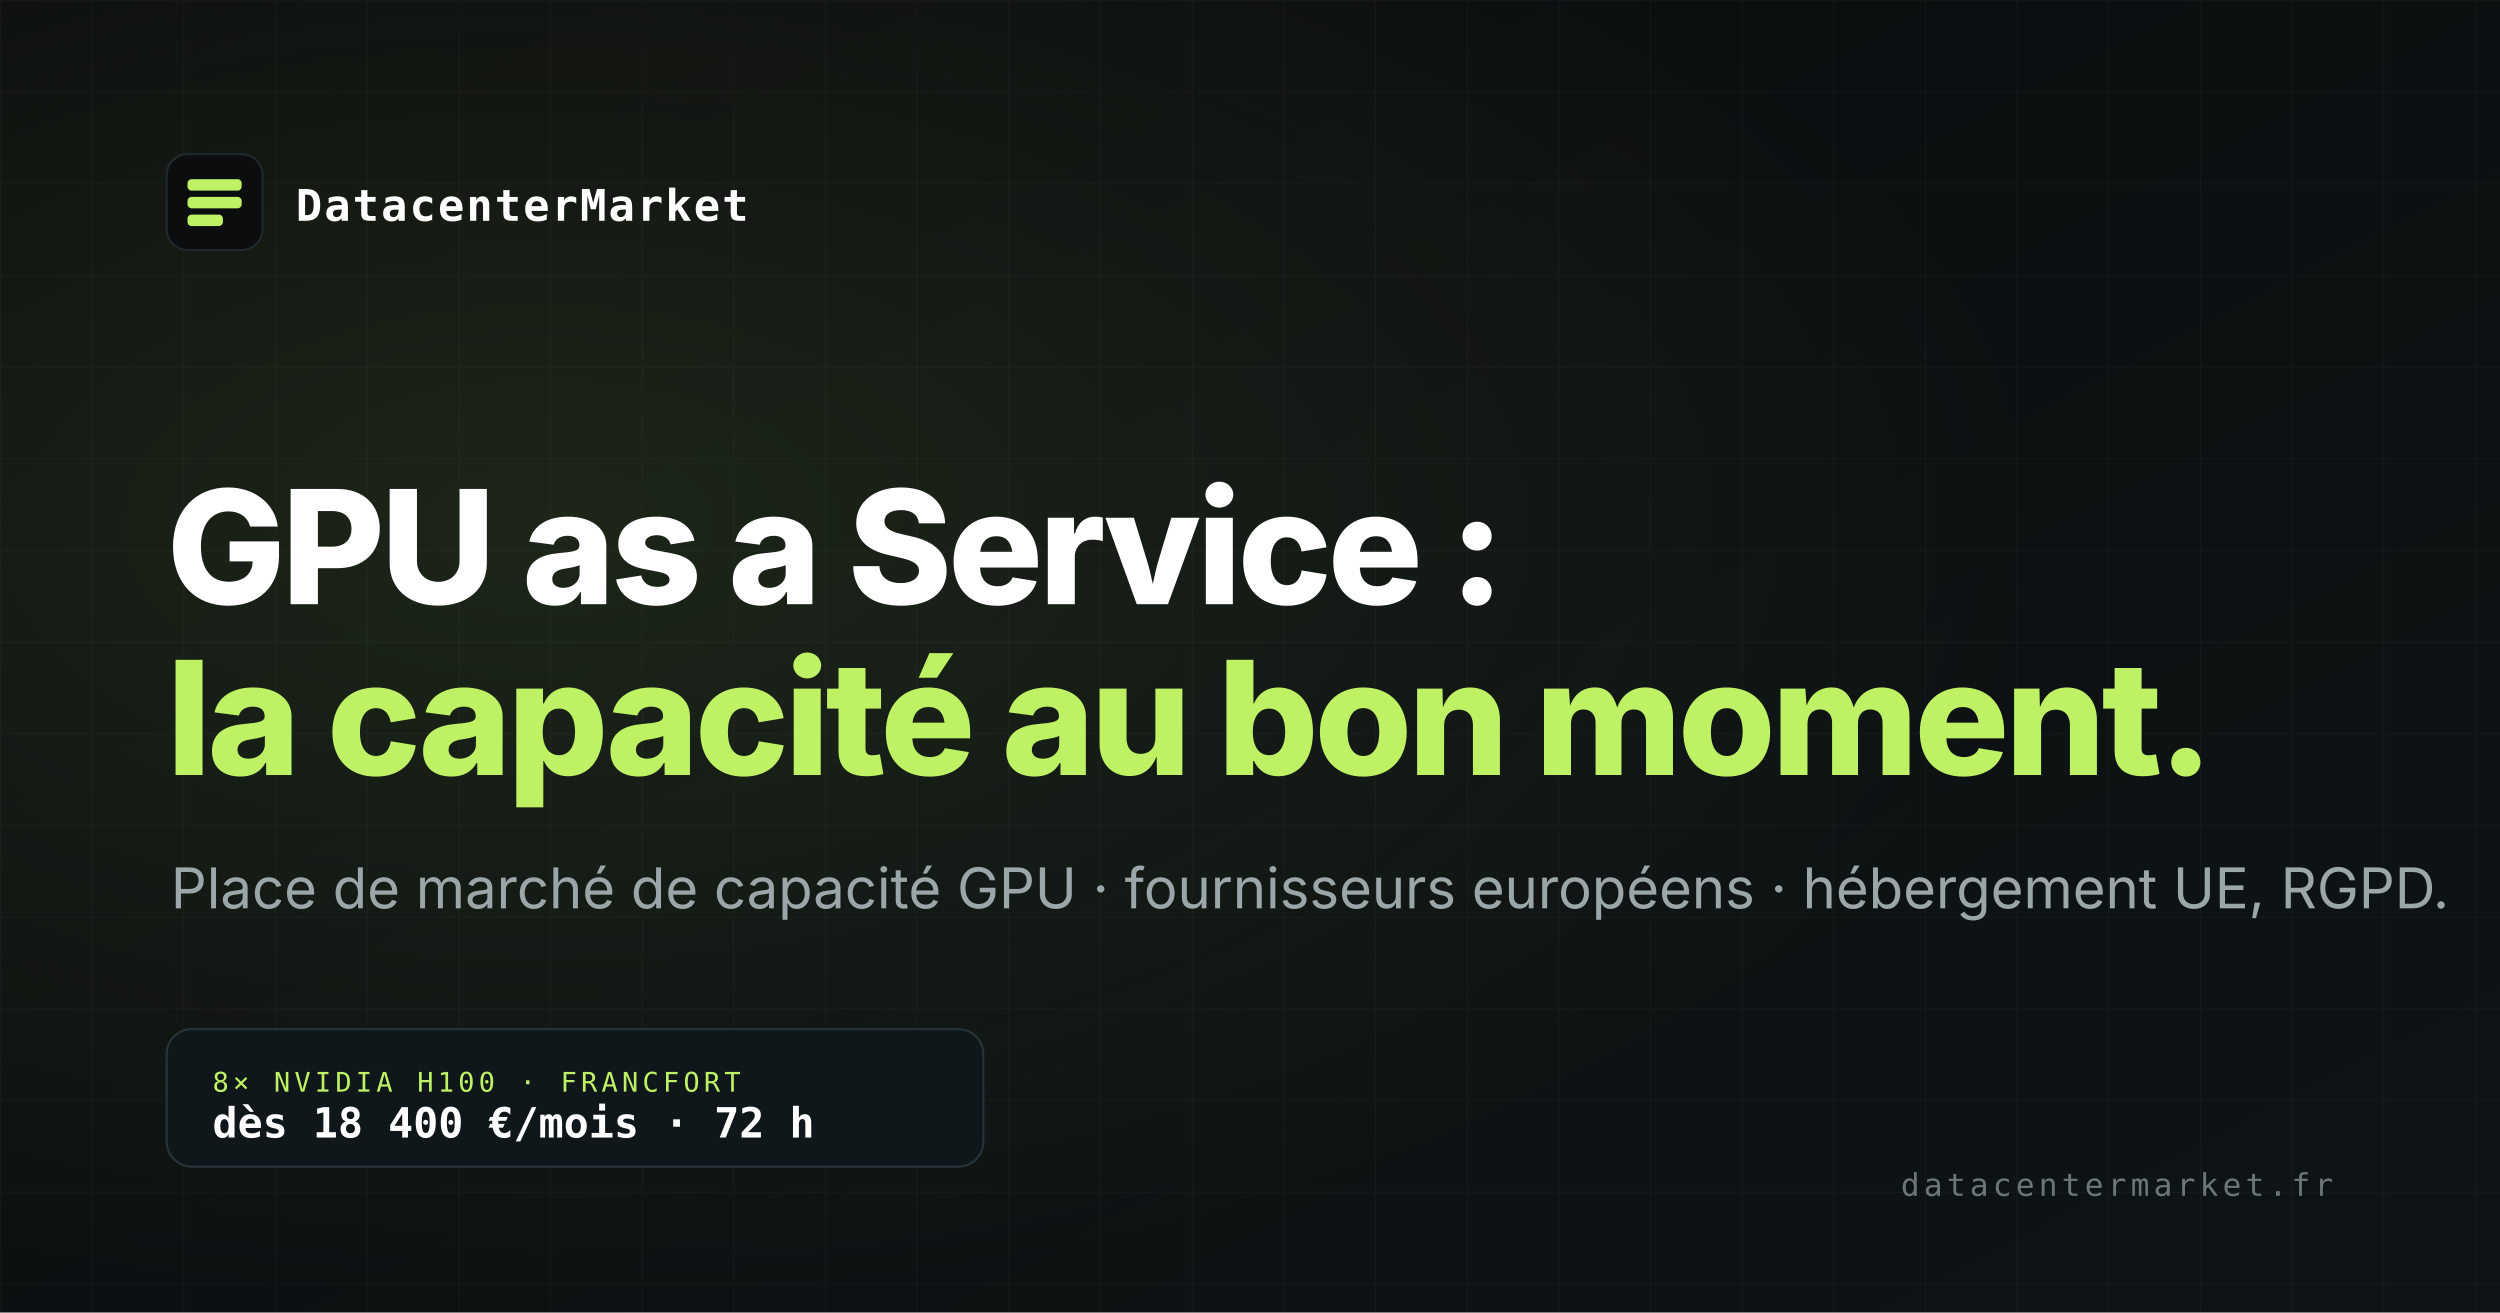
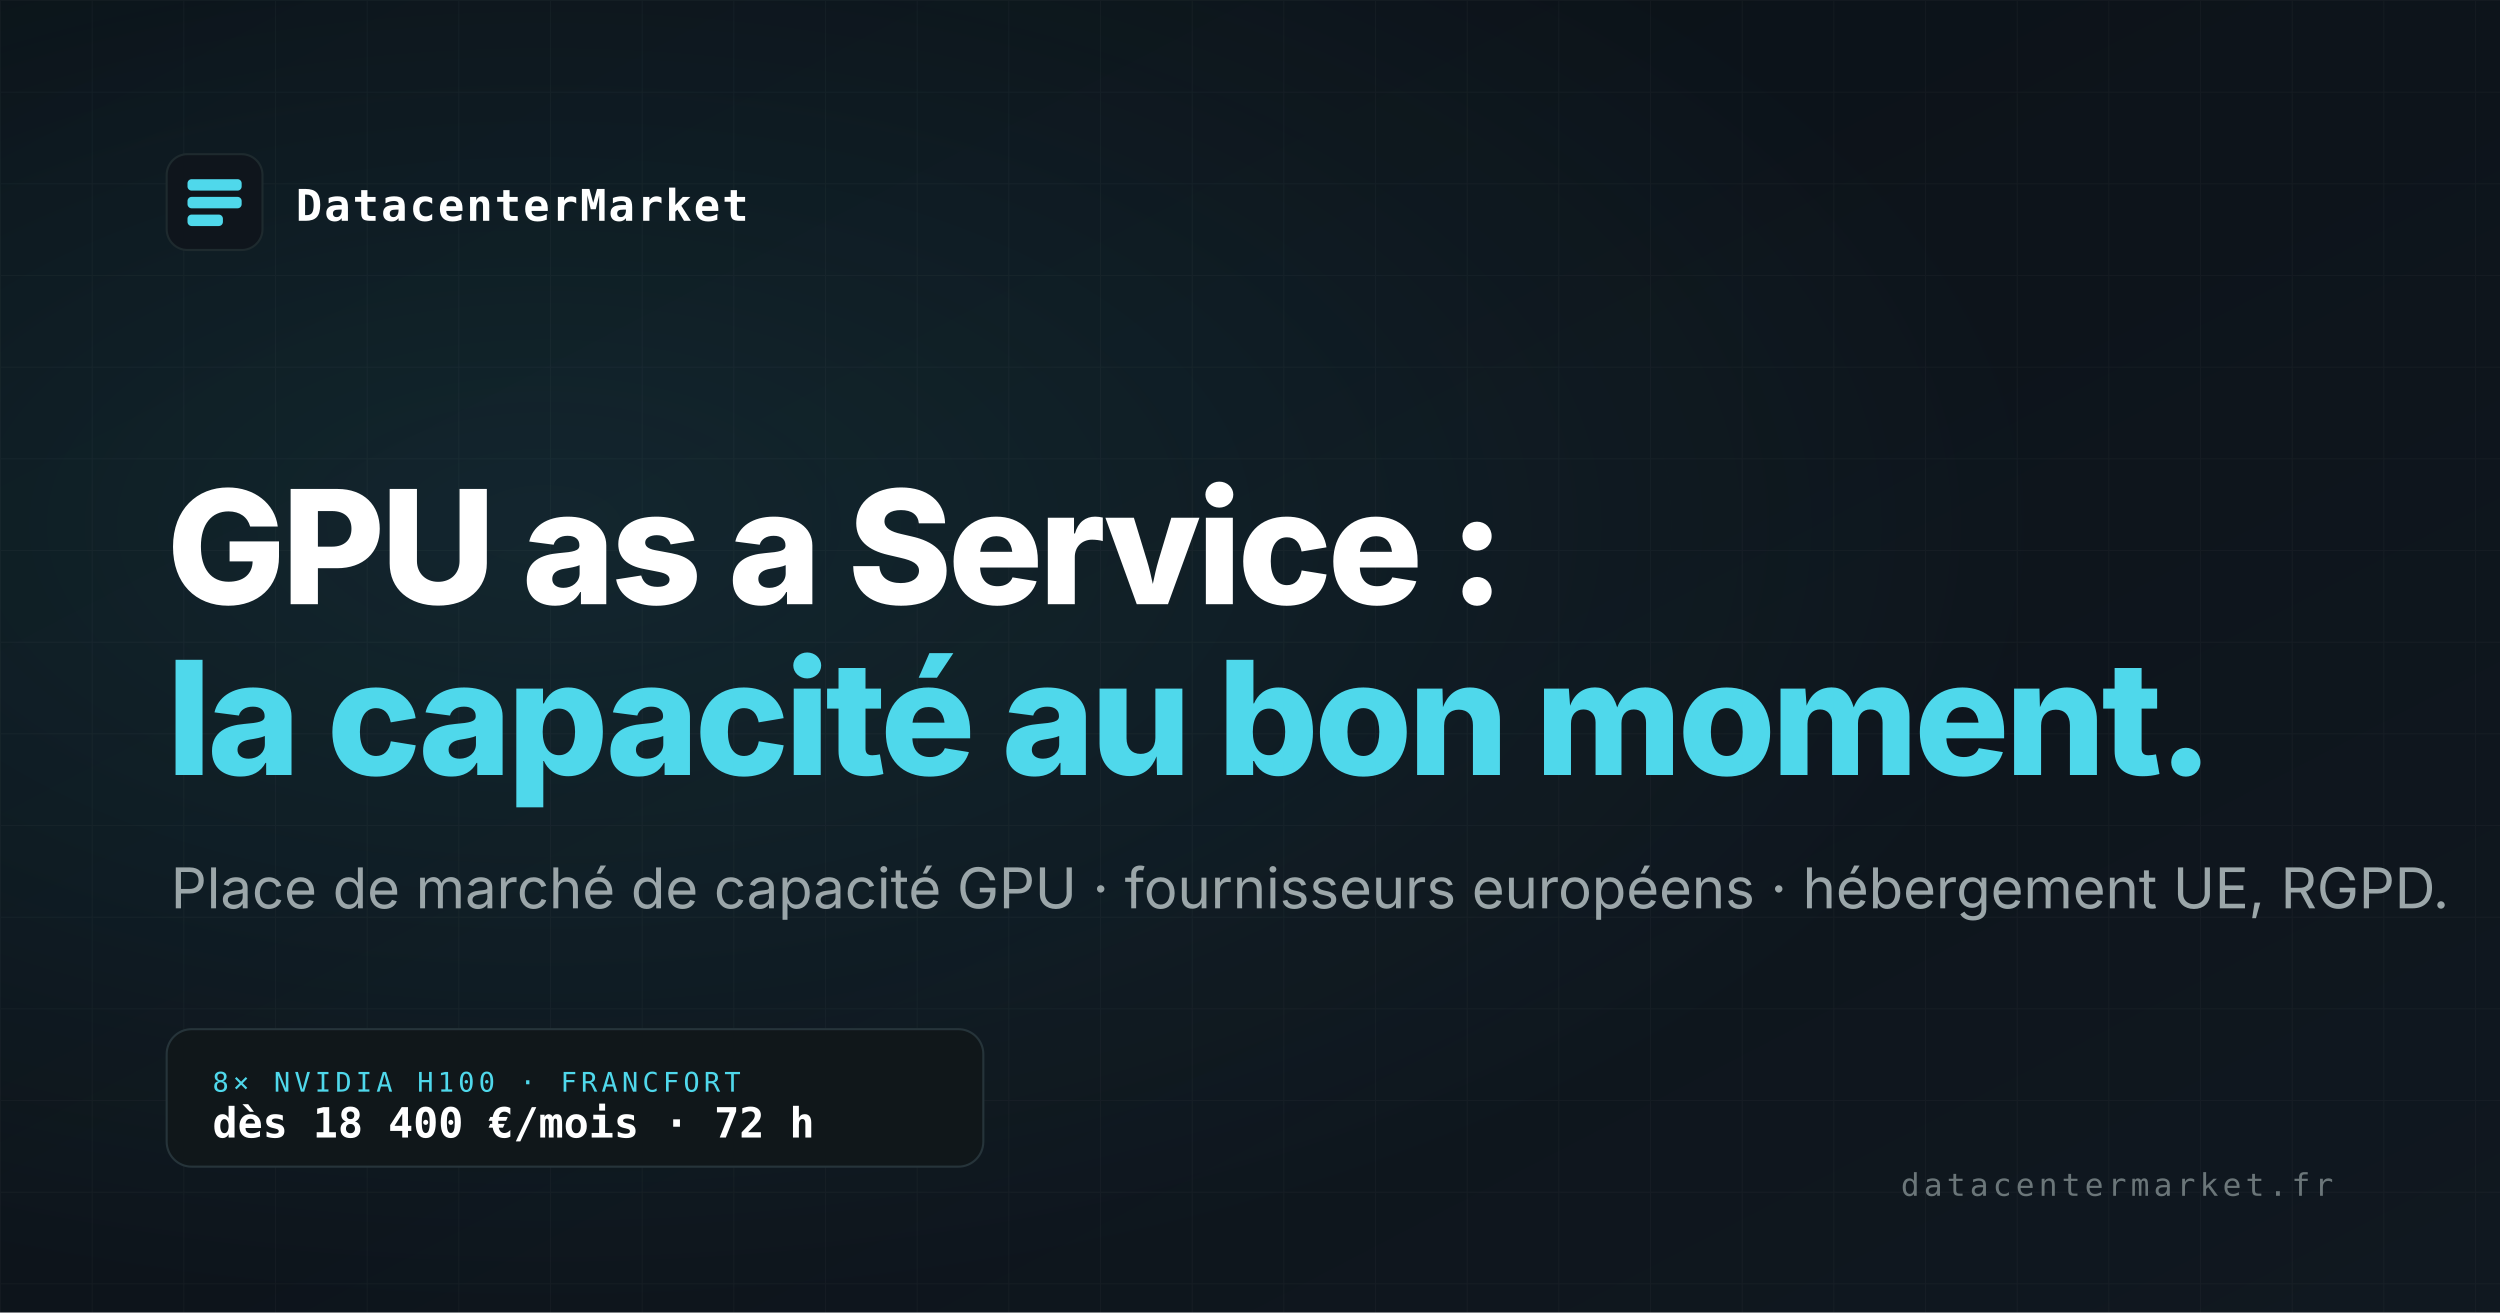
<svg xmlns="http://www.w3.org/2000/svg" viewBox="0 0 1200 630" width="1200" height="630" role="img" aria-label="DatacenterMarket — GPU as a Service">
  <defs>
    <linearGradient id="bg" x1="0" y1="0" x2="1" y2="1">
-       <stop offset="0" stop-color="#0A0C0D" />
-       <stop offset="1" stop-color="#0E1416" />
+       <stop offset="0" stop-color="#0A1016" />
+       <stop offset="1" stop-color="#101820" />
    </linearGradient>
    <radialGradient id="glow" cx="0.22" cy="0.4" r="0.6">
-       <stop offset="0" stop-color="#BEF264" stop-opacity="0.10" />
-       <stop offset="1" stop-color="#BEF264" stop-opacity="0" />
+       <stop offset="0" stop-color="#4FD8EB" stop-opacity="0.10" />
+       <stop offset="1" stop-color="#4FD8EB" stop-opacity="0" />
    </radialGradient>
    <pattern id="grid" width="44" height="44" patternUnits="userSpaceOnUse">
      <path d="M44 0H0V44" fill="none" stroke="#FFFFFF" stroke-opacity="0.03" stroke-width="1" />
    </pattern>
  </defs>
  <rect width="1200" height="630" fill="url(#bg)" />
  <rect width="1200" height="630" fill="url(#grid)" />
  <rect width="1200" height="630" fill="url(#glow)" />
  <g transform="translate(80,74)">
-     <rect width="46" height="46" rx="10" fill="#0B0D0E" stroke="#1E2A2E" stroke-width="1" />
-     <g fill="#BEF264">
+     <rect width="46" height="46" rx="10" fill="#0F151C" stroke="#1E2A2E" stroke-width="1" />
+     <g fill="#4FD8EB">
      <rect x="10" y="12" width="26" height="5.5" rx="2" />
      <rect x="10" y="20.5" width="26" height="5.5" rx="2" />
      <rect x="10" y="29" width="17" height="5.5" rx="2" />
    </g>
    <text x="62" y="32" font-family="'JetBrains Mono','SFMono-Regular',monospace" font-size="21" font-weight="700" letter-spacing="1" fill="#FFFFFF">DatacenterMarket</text>
  </g>
  <text x="80" y="290" font-family="'Inter','Segoe UI',system-ui,sans-serif" font-size="76" font-weight="800" letter-spacing="-2" fill="#FFFFFF">GPU as a Service :</text>
-   <text x="80" y="372" font-family="'Inter','Segoe UI',system-ui,sans-serif" font-size="76" font-weight="800" letter-spacing="-2" fill="#BEF264">la capacité au bon moment.</text>
+   <text x="80" y="372" font-family="'Inter','Segoe UI',system-ui,sans-serif" font-size="76" font-weight="800" letter-spacing="-2" fill="#4FD8EB">la capacité au bon moment.</text>
  <text x="82" y="436" font-family="'Inter','Segoe UI',system-ui,sans-serif" font-size="27" font-weight="400" fill="#9BA6A9">Place de marché de capacité GPU · fournisseurs européens · hébergement UE, RGPD.</text>
  <g transform="translate(80,494)">
    <rect width="392" height="66" rx="12" fill="#10171A" stroke="#26343A" stroke-width="1" />
-     <text x="22" y="30" font-family="'JetBrains Mono',monospace" font-size="13" letter-spacing="2" fill="#BEF264">8× NVIDIA H100 · FRANCFORT</text>
+     <text x="22" y="30" font-family="'JetBrains Mono',monospace" font-size="13" letter-spacing="2" fill="#4FD8EB">8× NVIDIA H100 · FRANCFORT</text>
    <text x="22" y="52" font-family="'JetBrains Mono',monospace" font-size="20" font-weight="700" fill="#FFFFFF">dès 18 400 €/mois · 72 h</text>
  </g>
  <text x="1120" y="574" text-anchor="end" font-family="'JetBrains Mono',monospace" font-size="15" letter-spacing="2" fill="#6B7679">datacentermarket.fr</text>
</svg>
